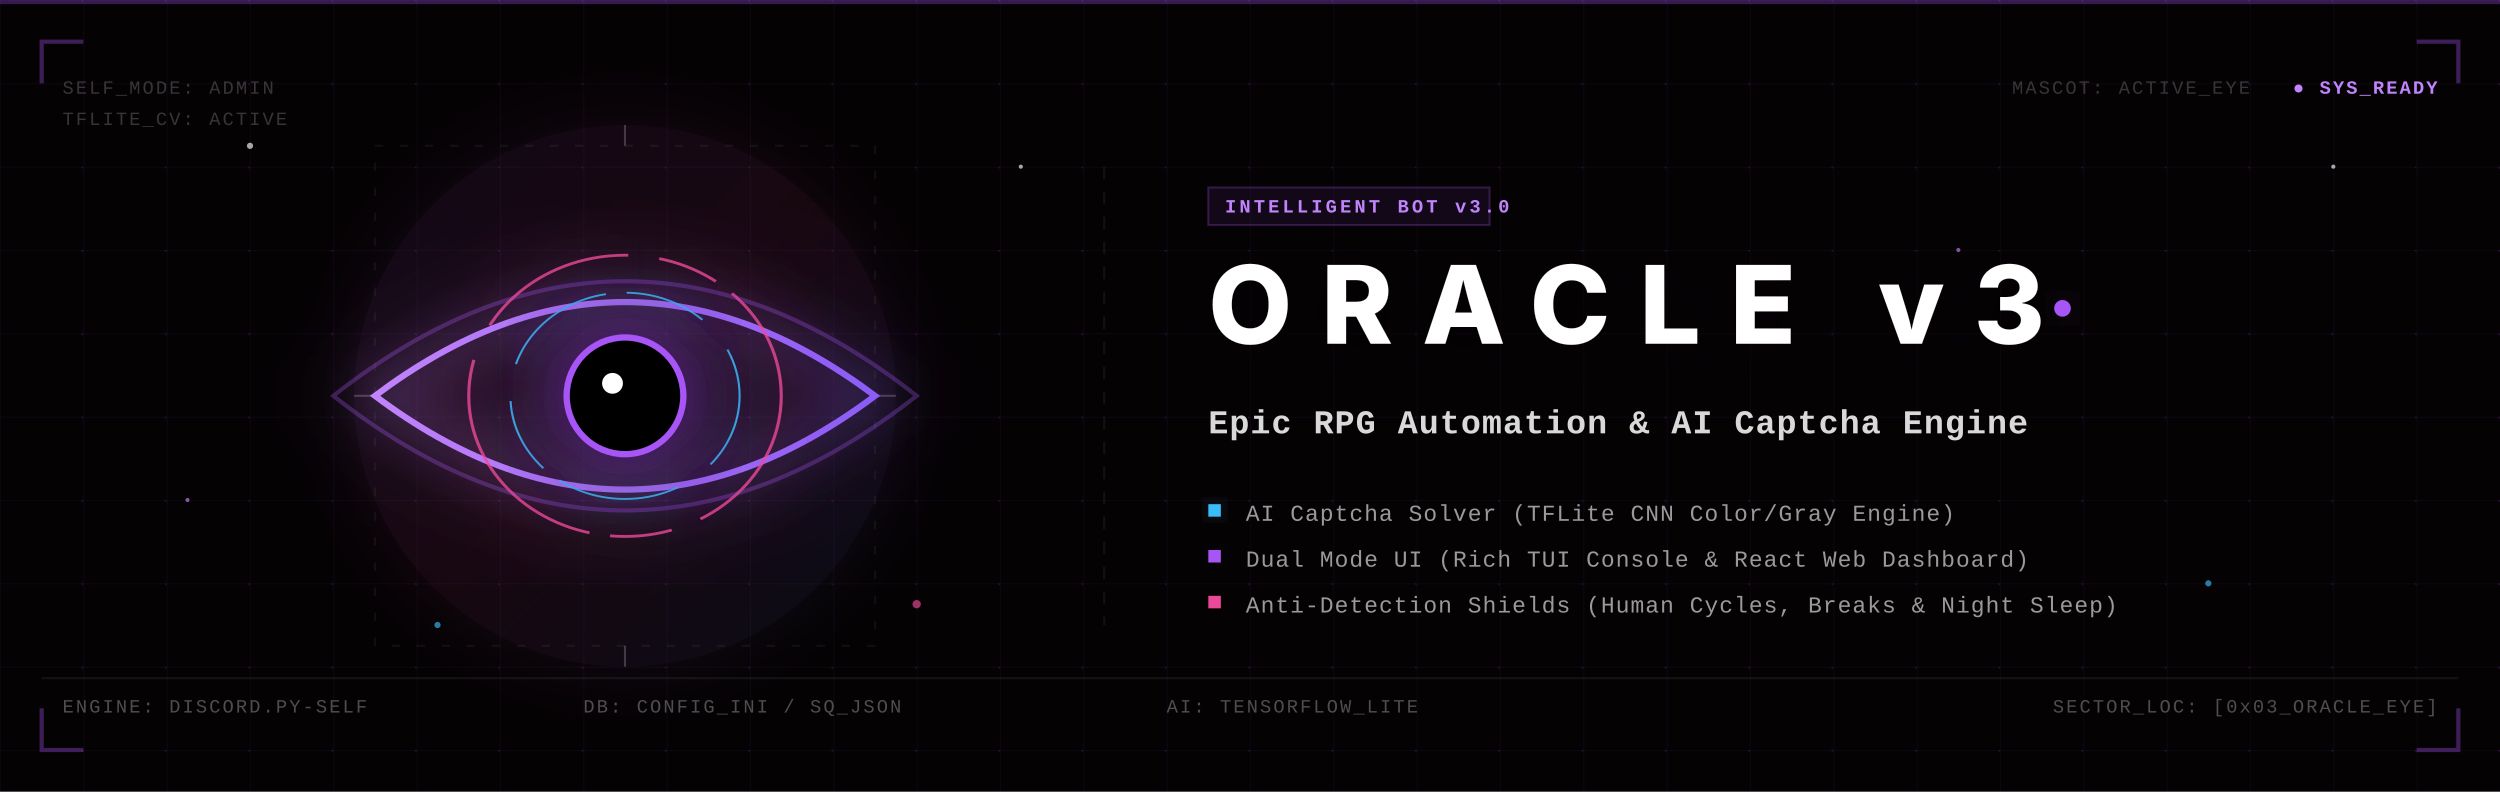
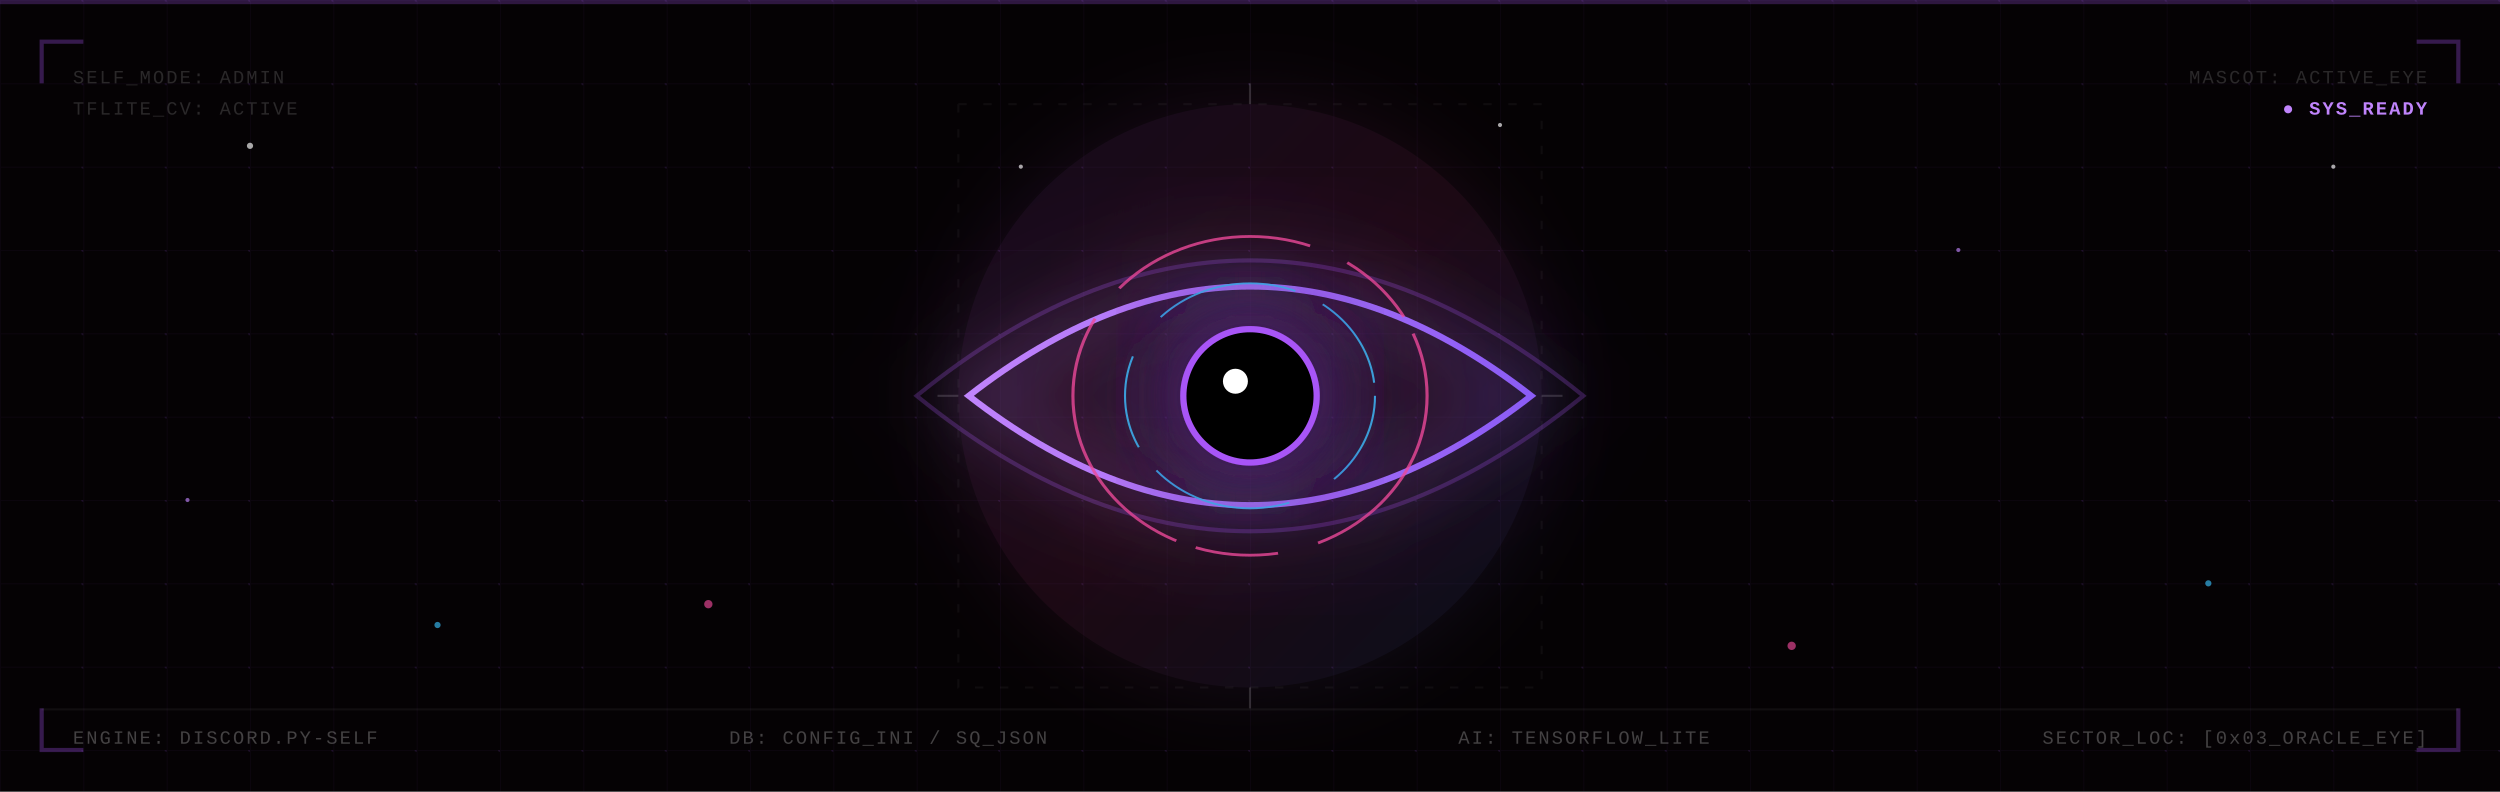
<svg xmlns="http://www.w3.org/2000/svg" viewBox="0 0 1200 380" width="100%" height="100%">
  <defs>
    <pattern id="grid" width="40" height="40" patternUnits="userSpaceOnUse">
-       <path d="M 40 0 L 0 0 0 40" fill="none" stroke="rgba(168, 85, 247, 0.05)" stroke-width="1" />
-       <circle cx="40" cy="0" r="1" fill="rgba(168, 85, 247, 0.15)" />
+       <path d="M 40 0 L 0 0 0 40" fill="none" stroke="rgba(168, 85, 247, 0.04)" stroke-width="1" />
+       <circle cx="40" cy="0" r="1" fill="rgba(168, 85, 247, 0.12)" />
    </pattern>
    <filter id="glow-purple" x="-50%" y="-50%" width="200%" height="200%">
-       <feGaussianBlur stdDeviation="12" result="blur1" />
-       <feGaussianBlur stdDeviation="24" result="blur2" />
+       <feGaussianBlur stdDeviation="15" result="blur1" />
+       <feGaussianBlur stdDeviation="30" result="blur2" />
      <feMerge>
        <feMergeNode in="blur2" />
        <feMergeNode in="blur1" />
        <feMergeNode in="SourceGraphic" />
      </feMerge>
    </filter>
    <filter id="glow-magenta" x="-50%" y="-50%" width="200%" height="200%">
-       <feGaussianBlur stdDeviation="15" result="blur" />
+       <feGaussianBlur stdDeviation="20" result="blur" />
      <feMerge>
        <feMergeNode in="blur" />
        <feMergeNode in="SourceGraphic" />
      </feMerge>
    </filter>
    <filter id="glow-cyan" x="-50%" y="-50%" width="200%" height="200%">
-       <feGaussianBlur stdDeviation="8" result="blur" />
+       <feGaussianBlur stdDeviation="10" result="blur" />
      <feMerge>
        <feMergeNode in="blur" />
        <feMergeNode in="SourceGraphic" />
      </feMerge>
    </filter>
    <linearGradient id="grad-accent" x1="0%" y1="0%" x2="100%" y2="100%">
      <stop offset="0%" stop-color="#a855f7" />
      <stop offset="50%" stop-color="#ec4899" />
      <stop offset="100%" stop-color="#3b82f6" />
    </linearGradient>
    <linearGradient id="grad-eye" x1="0%" y1="0%" x2="100%" y2="0%">
      <stop offset="0%" stop-color="#c084fc" />
      <stop offset="100%" stop-color="#8b5cf6" />
    </linearGradient>
  </defs>
  <style>
    /* CSS Animations for high-fidelity interactive elements */
    @keyframes orbit-cw {
      0% { transform: rotate(0deg); }
      100% { transform: rotate(360deg); }
    }
    
    @keyframes orbit-ccw {
      0% { transform: rotate(360deg); }
      100% { transform: rotate(0deg); }
    }

    @keyframes pulse-core {
      0% { transform: scale(0.92); opacity: 0.85; }
      100% { transform: scale(1.08); opacity: 1; }
    }

    @keyframes twinkle {
      0%, 100% { opacity: 0.2; }
-       50% { opacity: 0.9; }
+       50% { opacity: 0.95; }
    }

    @keyframes scanner {
      0% { transform: translateY(-10px); opacity: 0; }
      10% { opacity: 0.8; }
      90% { opacity: 0.8; }
      100% { transform: translateY(390px); opacity: 0; }
    }

-     @keyframes glitch-text {
-       0%, 100% { transform: translate(0); }
-       92% { transform: translate(0); }
-       93% { transform: translate(-2px, 1px); }
-       94% { transform: translate(1px, -1px); }
-       95% { transform: translate(0); }
-     }
- 
    /* Target classes */
    .bg-main { fill: #050204; }
    .grid-bg { fill: url(#grid); }
    
    .eye-core {
-       transform-origin: 300px 190px;
+       transform-origin: 600px 190px;
      animation: pulse-core 2s ease-in-out infinite alternate;
    }

    .ring-outer {
-       transform-origin: 300px 190px;
-       animation: orbit-cw 20s linear infinite;
+       transform-origin: 600px 190px;
+       animation: orbit-cw 25s linear infinite;
    }

    .ring-inner {
-       transform-origin: 300px 190px;
-       animation: orbit-ccw 12s linear infinite;
+       transform-origin: 600px 190px;
+       animation: orbit-ccw 15s linear infinite;
    }

    .star {
      animation: twinkle 4s ease-in-out infinite;
    }
    .star-delay-1 { animation-delay: 1.2s; }
    .star-delay-2 { animation-delay: 2.8s; }

    .scan-line {
-       animation: scanner 7s cubic-bezier(0.2, 0.8, 0.2, 1) infinite;
-     }
- 
-     .glitch-active {
-       animation: glitch-text 6s infinite;
+       animation: scanner 8s cubic-bezier(0.2, 0.8, 0.2, 1) infinite;
    }

    .font-tech {
      font-family: 'JetBrains Mono', 'Fira Code', 'Courier New', monospace;
-     }
- 
-     .font-title {
-       font-family: 'Outfit', 'Inter', -apple-system, sans-serif;
-       font-weight: 800;
-       letter-spacing: 14px;
    }
  </style>
  <rect class="bg-main" width="100%" height="100%" />
  <rect class="grid-bg" width="100%" height="100%" />
  <g opacity="0.65">
    <circle class="star" cx="120" cy="70" r="1.5" fill="#fff" />
    <circle class="star star-delay-1" cx="90" cy="240" r="1" fill="#c084fc" />
    <circle class="star star-delay-2" cx="210" cy="300" r="1.5" fill="#38bdf8" />
    <circle class="star star-delay-1" cx="490" cy="80" r="1" fill="#fff" />
-     <circle class="star star-delay-2" cx="440" cy="290" r="2" fill="#ec4899" />
+     <circle class="star star-delay-2" cx="340" cy="290" r="2" fill="#ec4899" />
    <circle class="star" cx="1120" cy="80" r="1" fill="#fff" />
    <circle class="star star-delay-1" cx="1060" cy="280" r="1.5" fill="#38bdf8" />
    <circle class="star star-delay-2" cx="940" cy="120" r="1" fill="#c084fc" />
+     <circle class="star star-delay-1" cx="720" cy="60" r="1" fill="#fff" />
+     <circle class="star star-delay-2" cx="860" cy="310" r="2" fill="#ec4899" />
  </g>
-   <rect class="scan-line" x="0" y="0" width="1200" height="2" fill="rgba(168, 85, 247, 0.3)" filter="url(#glow-purple)" />
-   <path d="M 20,40 L 20,20 L 40,20" fill="none" stroke="rgba(168, 85, 247, 0.35)" stroke-width="2" />
-   <path d="M 1180,40 L 1180,20 L 1160,20" fill="none" stroke="rgba(168, 85, 247, 0.35)" stroke-width="2" />
-   <path d="M 20,340 L 20,360 L 40,360" fill="none" stroke="rgba(168, 85, 247, 0.35)" stroke-width="2" />
-   <path d="M 1180,340 L 1180,360 L 1160,360" fill="none" stroke="rgba(168, 85, 247, 0.35)" stroke-width="2" />
-   <text x="30" y="45" class="font-tech" fill="rgba(255,255,255,0.2)" font-size="9" letter-spacing="1">SELF_MODE: ADMIN</text>
-   <text x="30" y="60" class="font-tech" fill="rgba(255,255,255,0.2)" font-size="9" letter-spacing="1">TFLITE_CV: ACTIVE</text>
-   <text x="1080" y="45" class="font-tech" fill="rgba(255,255,255,0.2)" font-size="9" letter-spacing="1" text-anchor="end">MASCOT: ACTIVE_EYE</text>
-   <text x="1170" y="45" class="font-tech" fill="#c084fc" font-size="9" font-weight="bold" letter-spacing="1" text-anchor="end">● SYS_READY</text>
-   <g transform="translate(0, 0)">
-     <circle cx="300" cy="190" r="130" fill="url(#grad-accent)" opacity="0.08" filter="url(#glow-magenta)" />
-     <rect x="180" y="70" width="240" height="240" fill="none" stroke="rgba(255, 255, 255, 0.05)" stroke-width="1" stroke-dasharray="4 8" />
-     <path d="M 300,60 L 300,70 M 300,310 L 300,320 M 170,190 L 180,190 M 420,190 L 430,190" stroke="rgba(255,255,255,0.2)" stroke-width="1" />
-     <path d="M 160,190 Q 300,80 440,190 Q 300,300 160,190 Z" fill="none" stroke="rgba(168, 85, 247, 0.3)" stroke-width="2" />
-     <path d="M 180,190 Q 300,100 420,190 Q 300,280 180,190 Z" fill="rgba(168, 85, 247, 0.02)" stroke="url(#grad-eye)" stroke-width="3" filter="url(#glow-purple)" />
+   <rect class="scan-line" x="0" y="0" width="1200" height="2" fill="rgba(168, 85, 247, 0.25)" filter="url(#glow-purple)" />
+   <path d="M 20,40 L 20,20 L 40,20" fill="none" stroke="rgba(168, 85, 247, 0.3)" stroke-width="2" />
+   <path d="M 1180,40 L 1180,20 L 1160,20" fill="none" stroke="rgba(168, 85, 247, 0.3)" stroke-width="2" />
+   <path d="M 20,340 L 20,360 L 40,360" fill="none" stroke="rgba(168, 85, 247, 0.3)" stroke-width="2" />
+   <path d="M 1180,340 L 1180,360 L 1160,360" fill="none" stroke="rgba(168, 85, 247, 0.3)" stroke-width="2" />
+   <text x="35" y="40" class="font-tech" fill="rgba(255,255,255,0.15)" font-size="9" letter-spacing="1">SELF_MODE: ADMIN</text>
+   <text x="35" y="55" class="font-tech" fill="rgba(255,255,255,0.15)" font-size="9" letter-spacing="1">TFLITE_CV: ACTIVE</text>
+   <text x="1165" y="40" class="font-tech" fill="rgba(255,255,255,0.15)" font-size="9" letter-spacing="1" text-anchor="end">MASCOT: ACTIVE_EYE</text>
+   <text x="1165" y="55" class="font-tech" fill="#c084fc" font-size="9" font-weight="bold" letter-spacing="1" text-anchor="end">● SYS_READY</text>
+   <g transform="translate(300, 0)">
+     <circle cx="300" cy="190" r="140" fill="url(#grad-accent)" opacity="0.1" filter="url(#glow-magenta)" />
+     <rect x="160" y="50" width="280" height="280" fill="none" stroke="rgba(255, 255, 255, 0.04)" stroke-width="1" stroke-dasharray="4 8" />
+     <path d="M 300,40 L 300,50 M 300,330 L 300,340 M 150,190 L 160,190 M 440,190 L 450,190" stroke="rgba(255,255,255,0.15)" stroke-width="1" />
+     <path d="M 140,190 Q 300,60 460,190 Q 300,320 140,190 Z" fill="none" stroke="rgba(168, 85, 247, 0.25)" stroke-width="2" />
+     <path d="M 165,190 Q 300,85 435,190 Q 300,295 165,190 Z" fill="rgba(168, 85, 247, 0.02)" stroke="url(#grad-eye)" stroke-width="3" filter="url(#glow-purple)" />
    <g transform="translate(300, 190) scale(1, 0.9) translate(-300, -190)">
-       <circle class="ring-outer" cx="300" cy="190" r="75" fill="none" stroke="#ec4899" stroke-width="1.5" stroke-dasharray="80 15 30 10 120 20" filter="url(#glow-magenta)" opacity="0.8" />
-       <circle class="ring-inner" cx="300" cy="190" r="55" fill="none" stroke="#38bdf8" stroke-width="1" stroke-dasharray="40 20 60 10" filter="url(#glow-cyan)" opacity="0.9" />
+       <circle class="ring-outer" cx="300" cy="190" r="85" fill="none" stroke="#ec4899" stroke-width="1.5" stroke-dasharray="100 20 40 10 140 20" filter="url(#glow-magenta)" opacity="0.8" />
+       <circle class="ring-inner" cx="300" cy="190" r="60" fill="none" stroke="#38bdf8" stroke-width="1" stroke-dasharray="50 25 70 15" filter="url(#glow-cyan)" opacity="0.9" />
    </g>
-     <circle class="eye-core" cx="300" cy="190" r="28" fill="#000" stroke="#a855f7" stroke-width="3" filter="url(#glow-purple)" />
-     <circle cx="300" cy="190" r="16" fill="#000" />
-     <circle class="star" cx="294" cy="184" r="5" fill="#fff" />
+     <circle class="eye-core" cx="300" cy="190" r="32" fill="#000" stroke="#a855f7" stroke-width="3" filter="url(#glow-purple)" />
+     <circle cx="300" cy="190" r="18" fill="#000" />
+     <circle class="star" cx="293" cy="183" r="6" fill="#fff" />
  </g>
-   <line x1="530" y1="80" x2="530" y2="300" stroke="rgba(255, 255, 255, 0.06)" stroke-width="1" stroke-dasharray="6 6" />
-   <g transform="translate(580, 0)">
-     <rect x="0" y="90" width="135" height="18" fill="rgba(168, 85, 247, 0.08)" stroke="rgba(168, 85, 247, 0.25)" stroke-width="1" />
-     <text x="8" y="102" class="font-tech" fill="#c084fc" font-size="9" font-weight="bold" letter-spacing="1.5">INTELLIGENT BOT v3.0</text>
-     <text x="0" y="165" class="font-title glitch-active" fill="#ffffff" font-size="52" filter="drop-shadow(0px 4px 12px rgba(0,0,0,0.8))">ORACLE v3</text>
-     <circle cx="410" cy="148" r="4" fill="#a855f7" filter="url(#glow-purple)" />
-     <text x="0" y="208" class="font-tech" fill="rgba(255, 255, 255, 0.85)" font-size="16" font-weight="600" letter-spacing="0.5">Epic RPG Automation &amp; AI Captcha Engine</text>
-     <g transform="translate(0, 242)">
-       <rect x="0" y="0" width="6" height="6" fill="#38bdf8" filter="url(#glow-cyan)" />
-       <text x="18" y="8" class="font-tech" fill="rgba(255,255,255,0.6)" font-size="11" letter-spacing="0.5">AI Captcha Solver (TFLite CNN Color/Gray Engine)</text>
-       <rect x="0" y="22" width="6" height="6" fill="#a855f7" filter="url(#glow-purple)" />
-       <text x="18" y="30" class="font-tech" fill="rgba(255,255,255,0.6)" font-size="11" letter-spacing="0.5">Dual Mode UI (Rich TUI Console &amp; React Web Dashboard)</text>
-       <rect x="0" y="44" width="6" height="6" fill="#ec4899" />
-       <text x="18" y="52" class="font-tech" fill="rgba(255,255,255,0.6)" font-size="11" letter-spacing="0.5">Anti-Detection Shields (Human Cycles, Breaks &amp; Night Sleep)</text>
-     </g>
-   </g>
-   <rect x="20" y="325" width="1160" height="1" fill="rgba(255, 255, 255, 0.06)" />
-   <text x="30" y="342" class="font-tech" fill="rgba(255,255,255,0.3)" font-size="9" letter-spacing="1">ENGINE: DISCORD.PY-SELF</text>
-   <text x="280" y="342" class="font-tech" fill="rgba(255,255,255,0.3)" font-size="9" letter-spacing="1">DB: CONFIG_INI / SQ_JSON</text>
-   <text x="560" y="342" class="font-tech" fill="rgba(255,255,255,0.3)" font-size="9" letter-spacing="1">AI: TENSORFLOW_LITE</text>
-   <text x="1170" y="342" class="font-tech" fill="rgba(255,255,255,0.3)" font-size="9" letter-spacing="1" text-anchor="end">SECTOR_LOC: [0x03_ORACLE_EYE]</text>
+   <rect x="20" y="340" width="1160" height="1" fill="rgba(255, 255, 255, 0.05)" />
+   <text x="35" y="357" class="font-tech" fill="rgba(255,255,255,0.25)" font-size="9" letter-spacing="1">ENGINE: DISCORD.PY-SELF</text>
+   <text x="350" y="357" class="font-tech" fill="rgba(255,255,255,0.25)" font-size="9" letter-spacing="1">DB: CONFIG_INI / SQ_JSON</text>
+   <text x="700" y="357" class="font-tech" fill="rgba(255,255,255,0.25)" font-size="9" letter-spacing="1">AI: TENSORFLOW_LITE</text>
+   <text x="1165" y="357" class="font-tech" fill="rgba(255,255,255,0.25)" font-size="9" letter-spacing="1" text-anchor="end">SECTOR_LOC: [0x03_ORACLE_EYE]</text>
</svg>
